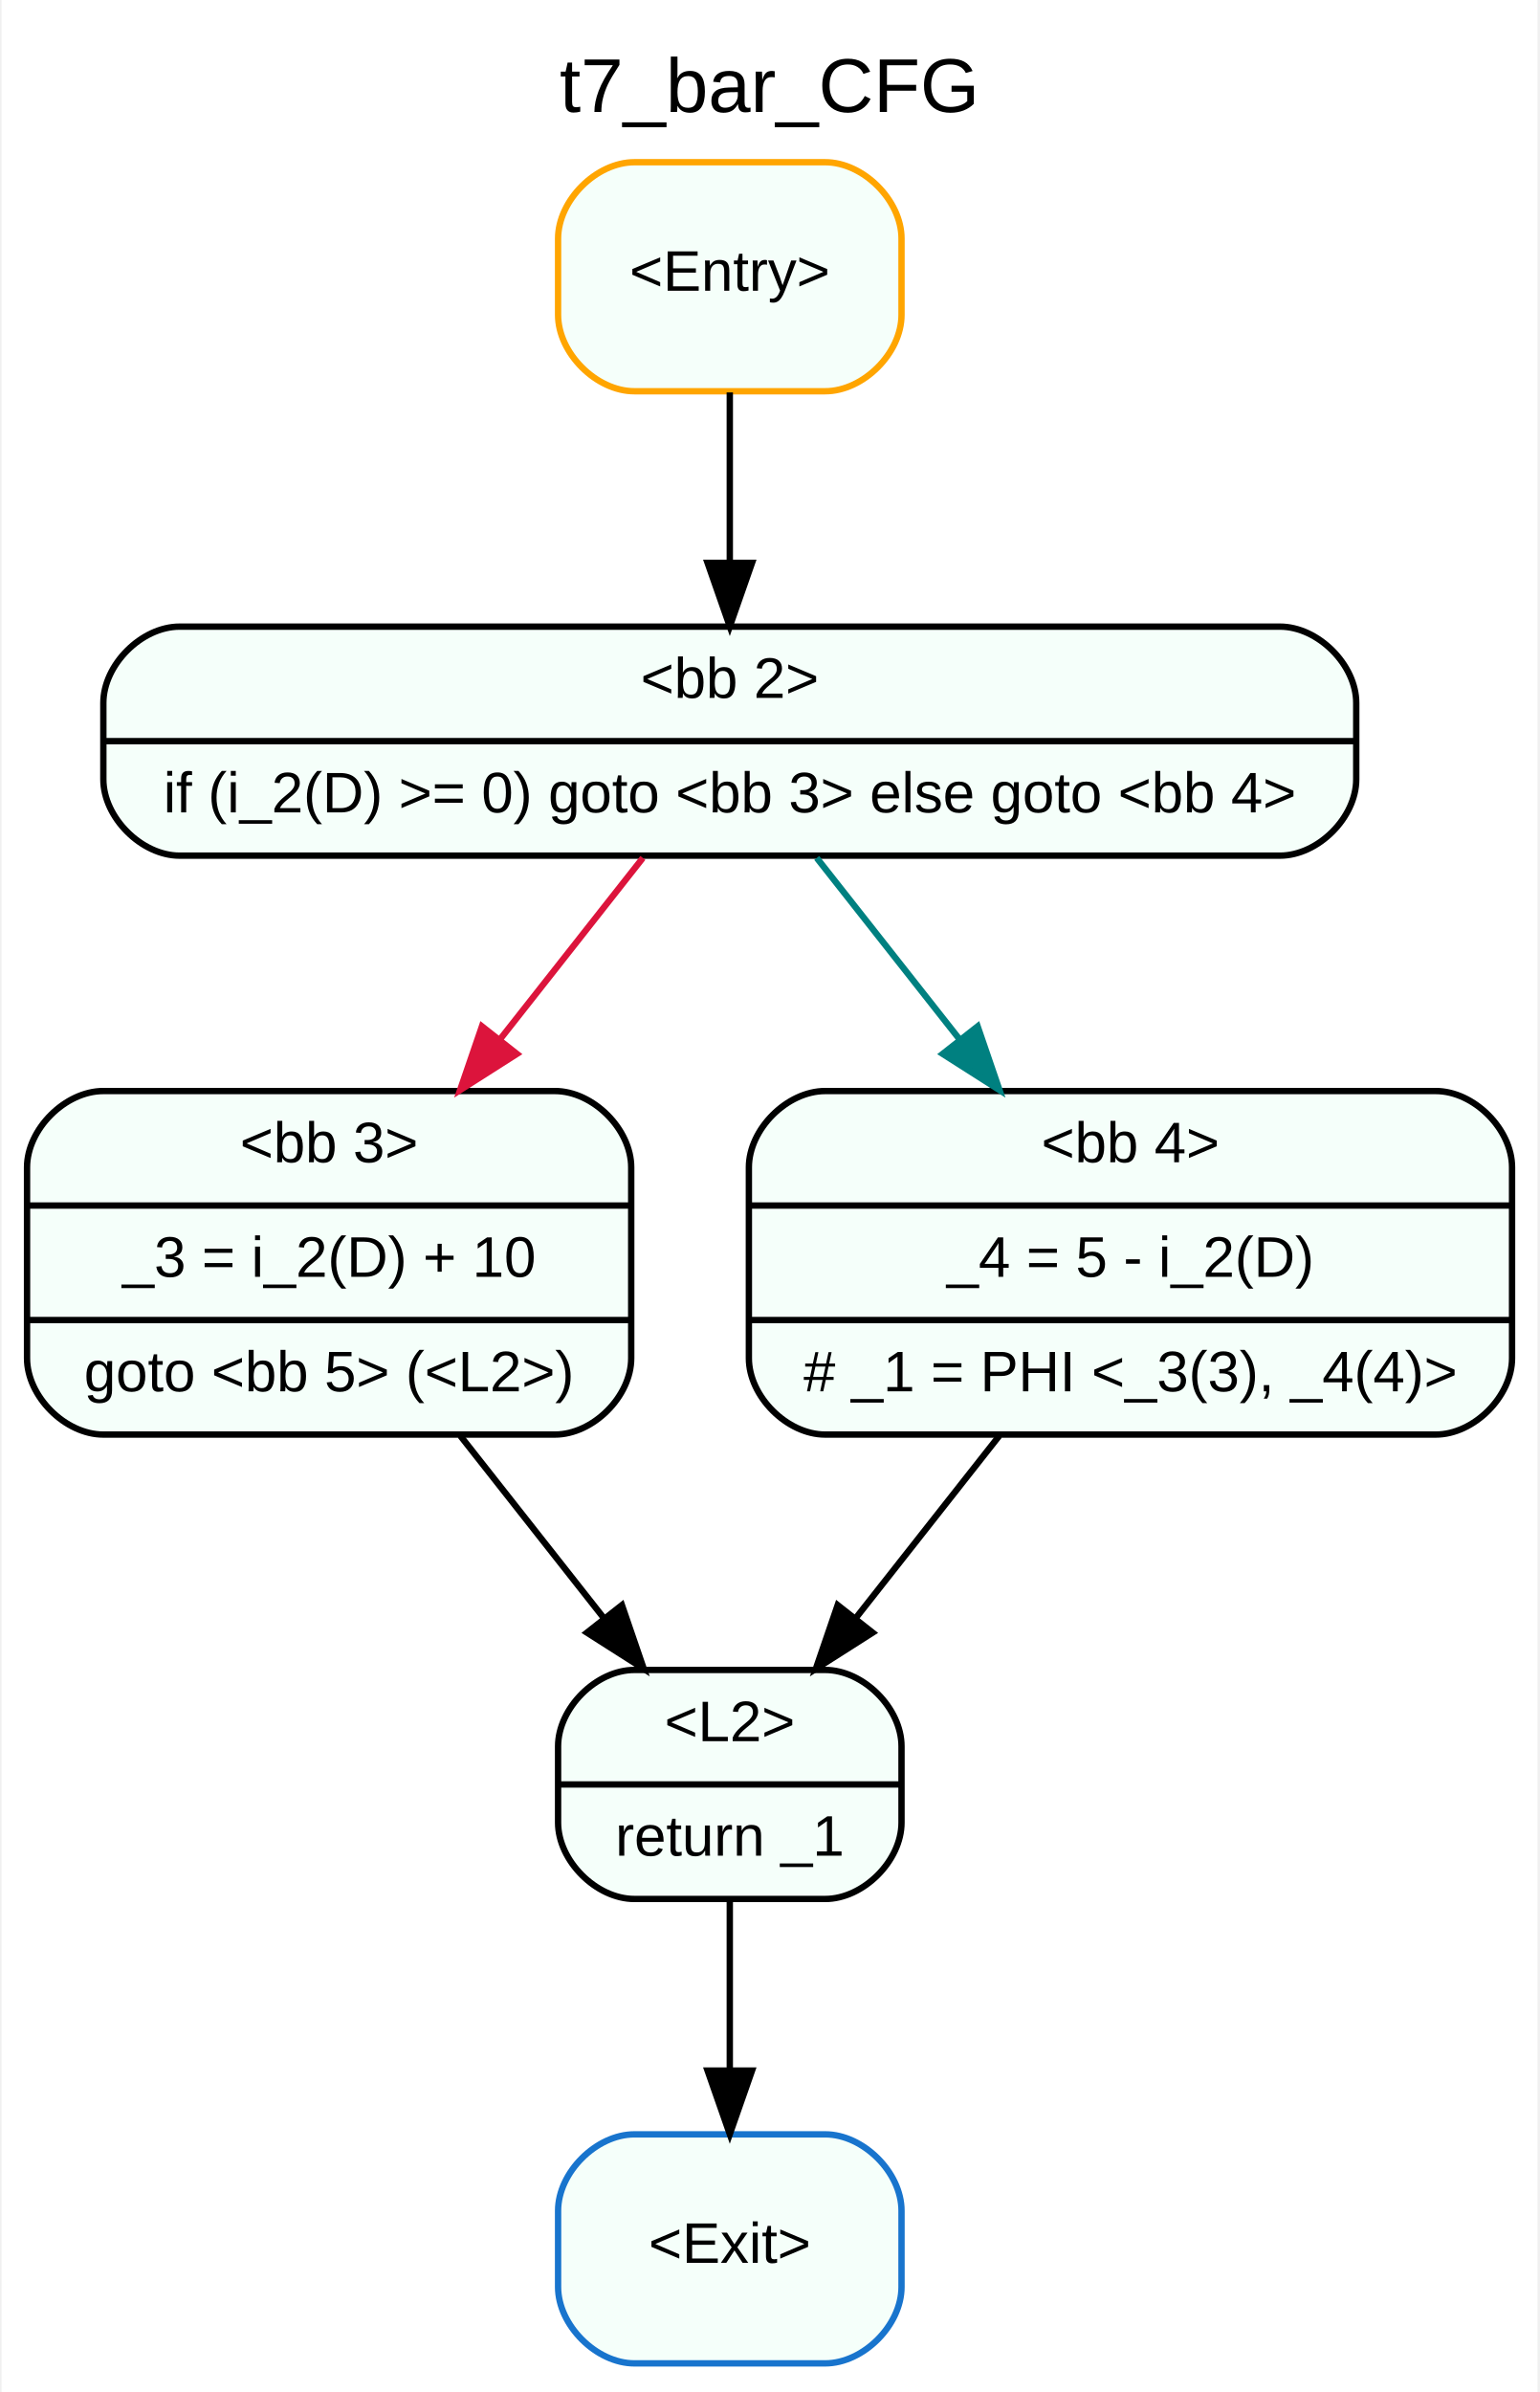
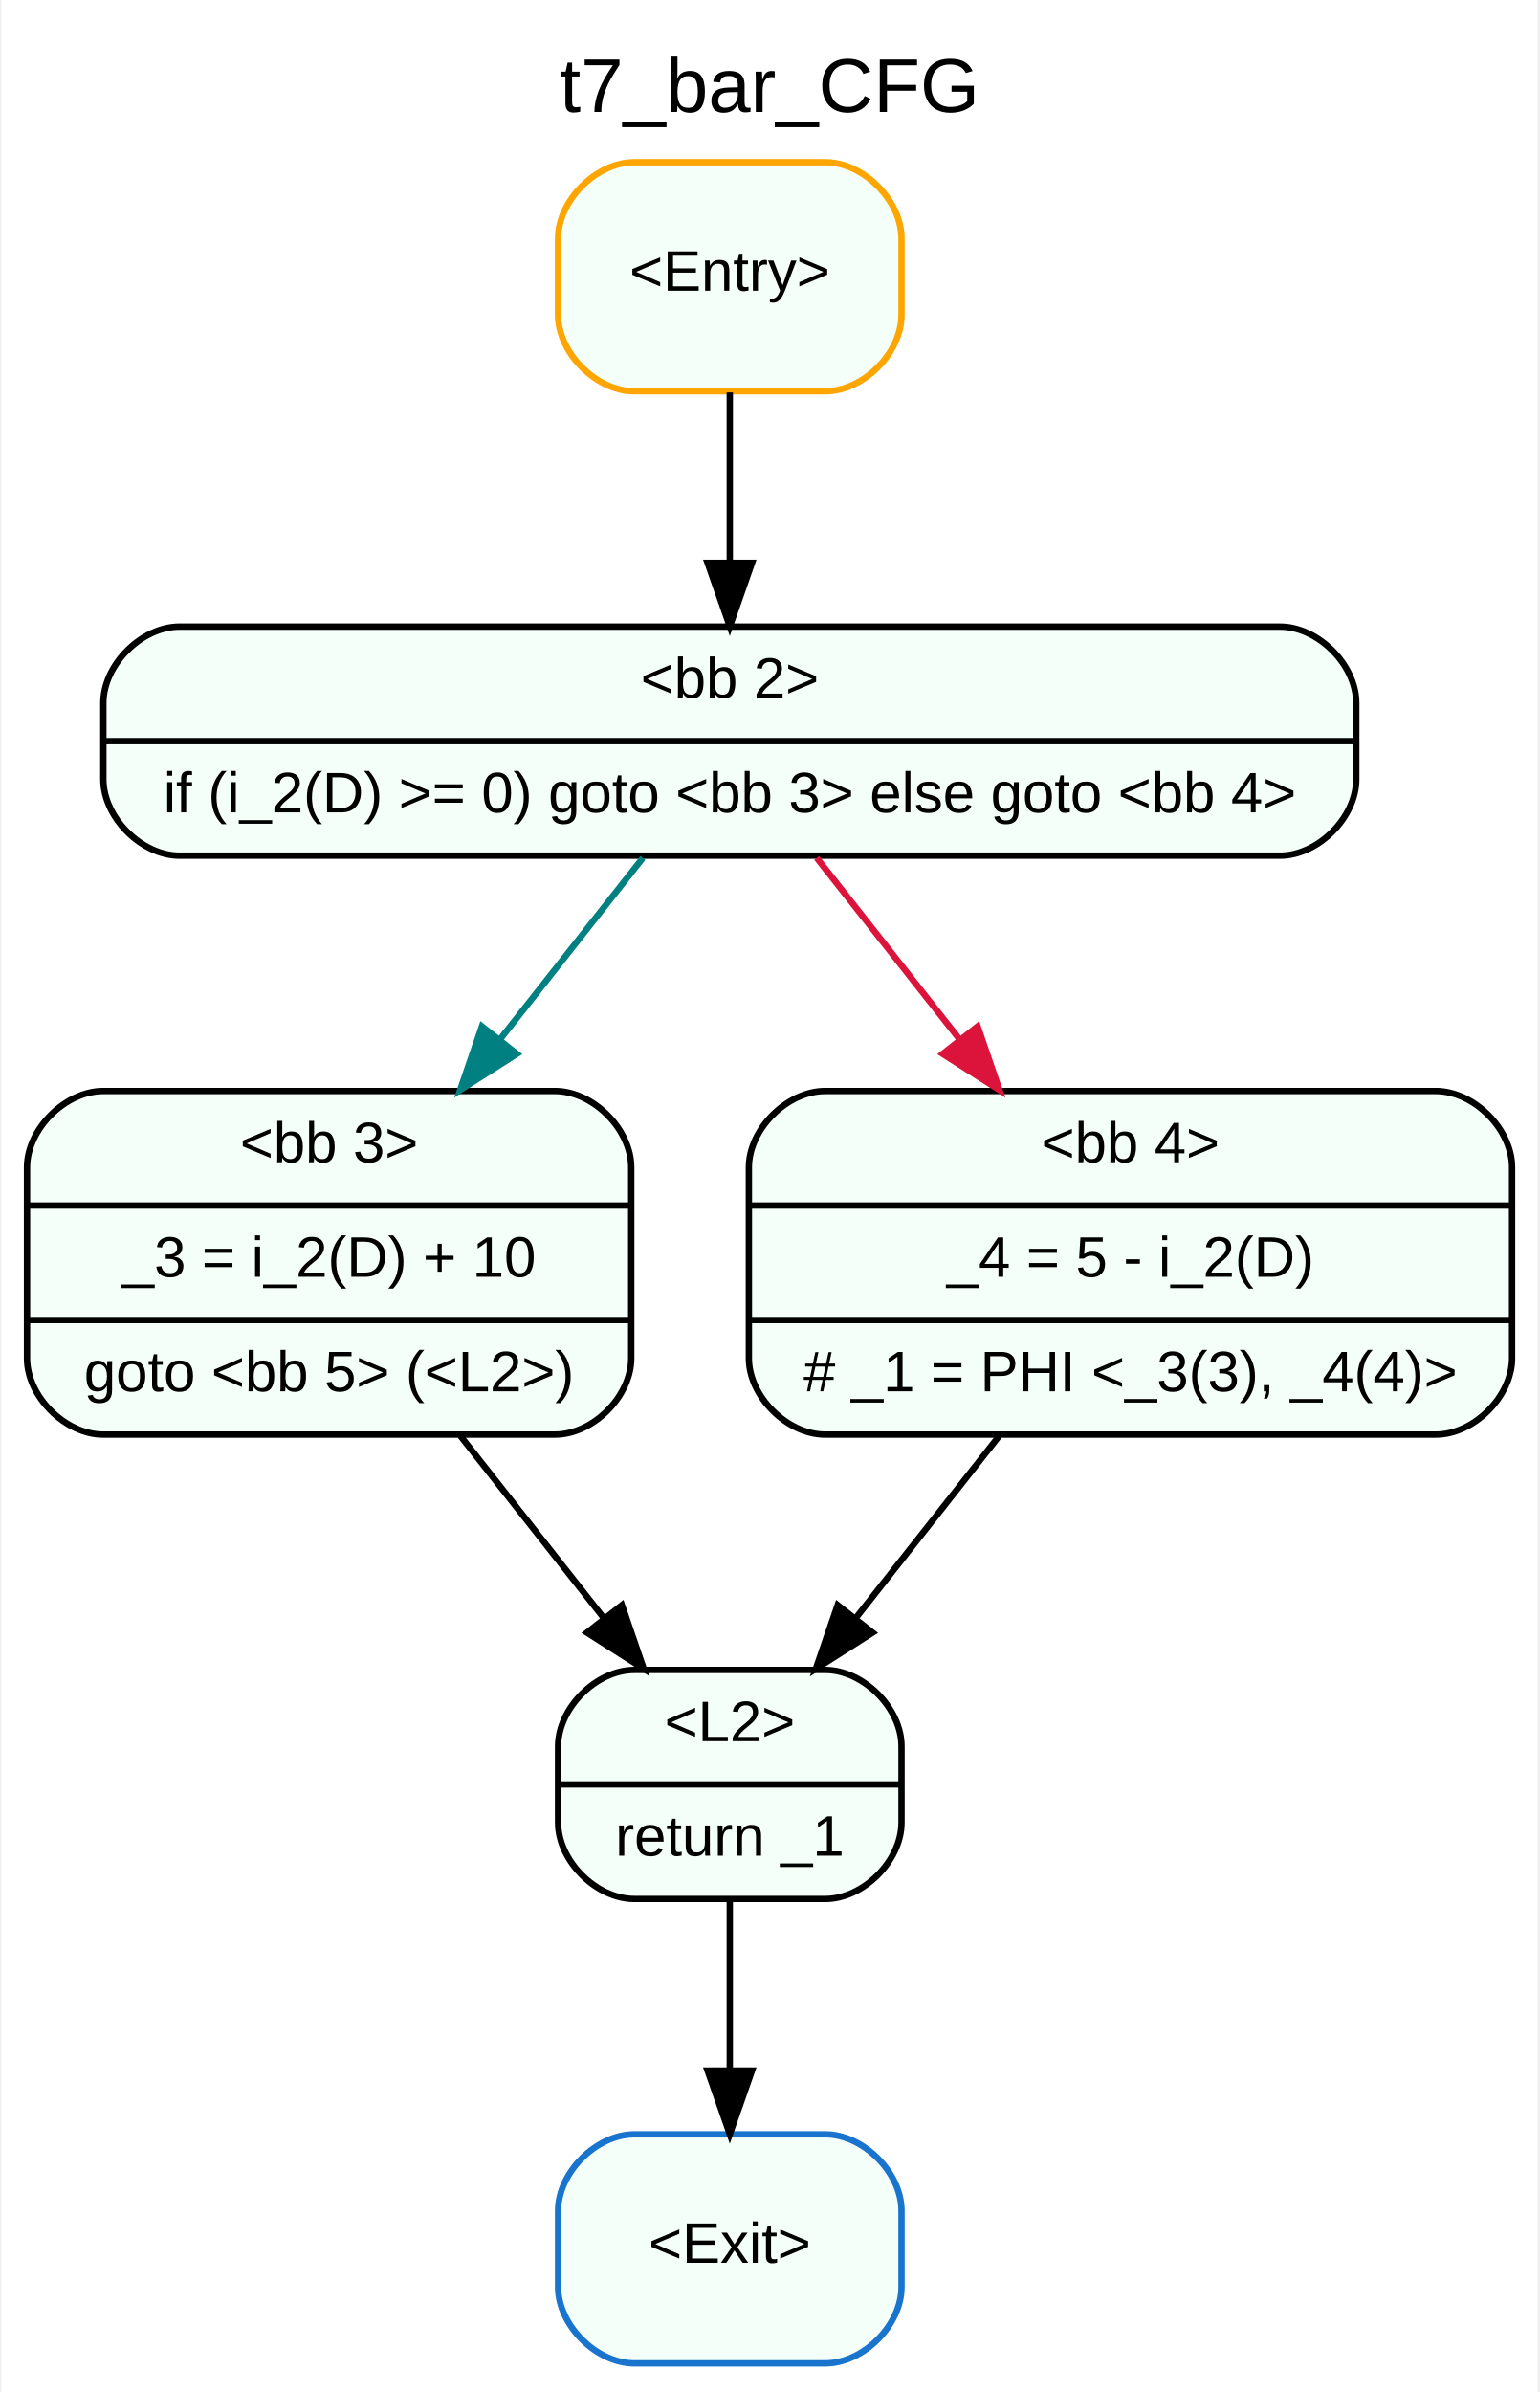
<svg xmlns="http://www.w3.org/2000/svg" width="242pt" height="376pt" viewBox="0.00 0.00 241.50 376.00">
  <g id="graph0" class="graph" transform="scale(1 1) rotate(0) translate(4 372)">
    <polygon fill="white" stroke="none" points="-4,4 -4,-372 237.5,-372 237.5,4 -4,4" />
    <text text-anchor="middle" x="116.75" y="-354.4" font-family="Arial" font-size="12.00">t7_bar_CFG</text>
    <g id="node1" class="node">
      <path fill="mintcream" stroke="orange" d="M95.5,-310.5C95.5,-310.5 125.5,-310.5 125.5,-310.5 131.5,-310.5 137.5,-316.5 137.5,-322.5 137.5,-322.5 137.5,-334.5 137.5,-334.5 137.5,-340.5 131.5,-346.5 125.5,-346.5 125.5,-346.5 95.5,-346.5 95.5,-346.5 89.5,-346.5 83.5,-340.5 83.5,-334.5 83.5,-334.5 83.5,-322.5 83.5,-322.5 83.5,-316.5 89.5,-310.5 95.5,-310.5" />
      <text text-anchor="middle" x="110.5" y="-326.3" font-family="Arial" font-size="9.00">&lt;Entry&gt;</text>
    </g>
    <g id="node2" class="node">
      <path fill="mintcream" stroke="black" d="M24,-237.5C24,-237.5 197,-237.5 197,-237.5 203,-237.5 209,-243.5 209,-249.5 209,-249.5 209,-261.5 209,-261.5 209,-267.5 203,-273.5 197,-273.5 197,-273.5 24,-273.5 24,-273.5 18,-273.5 12,-267.5 12,-261.5 12,-261.5 12,-249.5 12,-249.5 12,-243.5 18,-237.5 24,-237.5" />
      <text text-anchor="middle" x="110.5" y="-262.3" font-family="Arial" font-size="9.00">&lt;bb 2&gt;</text>
      <polyline fill="none" stroke="black" points="12,-255.5 209,-255.5 " />
      <text text-anchor="middle" x="110.5" y="-244.3" font-family="Arial" font-size="9.00">if (i_2(D) &gt;= 0) goto &lt;bb 3&gt; else goto &lt;bb 4&gt;</text>
    </g>
    <g id="edge1" class="edge">
      <path fill="none" stroke="black" d="M110.5,-310.313C110.5,-302.289 110.5,-292.547 110.5,-283.569" />
      <polygon fill="black" stroke="black" points="114,-283.529 110.5,-273.529 107,-283.529 114,-283.529" />
    </g>
    <g id="node3" class="node">
      <path fill="mintcream" stroke="black" d="M12,-146.5C12,-146.5 83,-146.5 83,-146.5 89,-146.5 95,-152.5 95,-158.5 95,-158.5 95,-188.5 95,-188.5 95,-194.5 89,-200.5 83,-200.5 83,-200.5 12,-200.5 12,-200.5 6,-200.5 0,-194.5 0,-188.5 0,-188.5 0,-158.5 0,-158.5 0,-152.5 6,-146.5 12,-146.5" />
      <text text-anchor="middle" x="47.5" y="-189.3" font-family="Arial" font-size="9.00">&lt;bb 3&gt;</text>
      <polyline fill="none" stroke="black" points="0,-182.5 95,-182.5 " />
      <text text-anchor="middle" x="47.5" y="-171.3" font-family="Arial" font-size="9.00">_3 = i_2(D) + 10</text>
      <polyline fill="none" stroke="black" points="0,-164.5 95,-164.5 " />
      <text text-anchor="middle" x="47.5" y="-153.3" font-family="Arial" font-size="9.00">goto &lt;bb 5&gt; (&lt;L2&gt;)</text>
    </g>
    <g id="edge2" class="edge">
-       <path fill="none" stroke="crimson" d="M96.83,-237.141C90.271,-228.812 82.173,-218.53 74.449,-208.721" />
-       <polygon fill="crimson" stroke="crimson" points="77.027,-206.338 68.09,-200.647 71.528,-210.668 77.027,-206.338" />
+       <path fill="none" stroke="teal" d="M96.83,-237.141C90.271,-228.812 82.173,-218.53 74.449,-208.721" />
+       <polygon fill="teal" stroke="teal" points="77.027,-206.338 68.09,-200.647 71.528,-210.668 77.027,-206.338" />
    </g>
    <g id="node6" class="node">
      <path fill="mintcream" stroke="black" d="M125.5,-146.5C125.5,-146.5 221.5,-146.5 221.5,-146.5 227.5,-146.5 233.5,-152.5 233.5,-158.5 233.5,-158.5 233.5,-188.5 233.5,-188.5 233.5,-194.5 227.5,-200.5 221.5,-200.5 221.5,-200.5 125.5,-200.5 125.5,-200.5 119.5,-200.5 113.5,-194.5 113.5,-188.5 113.5,-188.5 113.5,-158.5 113.5,-158.5 113.5,-152.5 119.5,-146.5 125.5,-146.5" />
      <text text-anchor="middle" x="173.5" y="-189.3" font-family="Arial" font-size="9.00">&lt;bb 4&gt;</text>
      <polyline fill="none" stroke="black" points="113.5,-182.5 233.5,-182.5 " />
      <text text-anchor="middle" x="173.5" y="-171.3" font-family="Arial" font-size="9.00">_4 = 5 - i_2(D)</text>
      <polyline fill="none" stroke="black" points="113.5,-164.5 233.5,-164.5 " />
      <text text-anchor="middle" x="173.5" y="-153.3" font-family="Arial" font-size="9.00"># _1 = PHI &lt;_3(3), _4(4)&gt;</text>
    </g>
    <g id="edge5" class="edge">
-       <path fill="none" stroke="teal" d="M124.17,-237.141C130.729,-228.812 138.827,-218.53 146.551,-208.721" />
-       <polygon fill="teal" stroke="teal" points="149.472,-210.668 152.91,-200.647 143.973,-206.338 149.472,-210.668" />
+       <path fill="none" stroke="crimson" d="M124.17,-237.141C130.729,-228.812 138.827,-218.53 146.551,-208.721" />
+       <polygon fill="crimson" stroke="crimson" points="149.472,-210.668 152.91,-200.647 143.973,-206.338 149.472,-210.668" />
    </g>
    <g id="node4" class="node">
      <path fill="mintcream" stroke="black" d="M95.5,-73.5C95.5,-73.5 125.5,-73.5 125.5,-73.5 131.5,-73.5 137.5,-79.5 137.5,-85.5 137.5,-85.5 137.5,-97.5 137.5,-97.5 137.5,-103.5 131.5,-109.5 125.5,-109.5 125.5,-109.5 95.5,-109.5 95.5,-109.5 89.5,-109.5 83.5,-103.5 83.5,-97.5 83.5,-97.5 83.5,-85.5 83.5,-85.5 83.5,-79.5 89.5,-73.5 95.5,-73.5" />
      <text text-anchor="middle" x="110.5" y="-98.3" font-family="Arial" font-size="9.00">&lt;L2&gt;</text>
      <polyline fill="none" stroke="black" points="83.5,-91.5 137.5,-91.5 " />
      <text text-anchor="middle" x="110.5" y="-80.3" font-family="Arial" font-size="9.00">return _1</text>
    </g>
    <g id="edge3" class="edge">
      <path fill="none" stroke="black" d="M68.129,-146.305C75.382,-137.094 83.512,-126.771 90.696,-117.648" />
      <polygon fill="black" stroke="black" points="93.538,-119.696 96.975,-109.674 88.039,-115.365 93.538,-119.696" />
    </g>
    <g id="node5" class="node">
      <path fill="mintcream" stroke="#1874cd" d="M95.5,-0.5C95.5,-0.5 125.5,-0.5 125.5,-0.5 131.5,-0.5 137.5,-6.5 137.5,-12.5 137.5,-12.5 137.5,-24.5 137.5,-24.5 137.5,-30.5 131.5,-36.5 125.5,-36.5 125.5,-36.5 95.5,-36.5 95.5,-36.5 89.5,-36.5 83.5,-30.5 83.5,-24.5 83.5,-24.5 83.5,-12.5 83.5,-12.5 83.5,-6.5 89.5,-0.5 95.5,-0.5" />
      <text text-anchor="middle" x="110.5" y="-16.3" font-family="Arial" font-size="9.00">&lt;Exit&gt;</text>
    </g>
    <g id="edge4" class="edge">
      <path fill="none" stroke="black" d="M110.5,-73.313C110.5,-65.29 110.5,-55.547 110.5,-46.569" />
      <polygon fill="black" stroke="black" points="114,-46.529 110.5,-36.529 107,-46.529 114,-46.529" />
    </g>
    <g id="edge6" class="edge">
      <path fill="none" stroke="black" d="M152.871,-146.305C145.618,-137.094 137.488,-126.771 130.304,-117.648" />
      <polygon fill="black" stroke="black" points="132.961,-115.365 124.025,-109.674 127.462,-119.696 132.961,-115.365" />
    </g>
  </g>
</svg>
